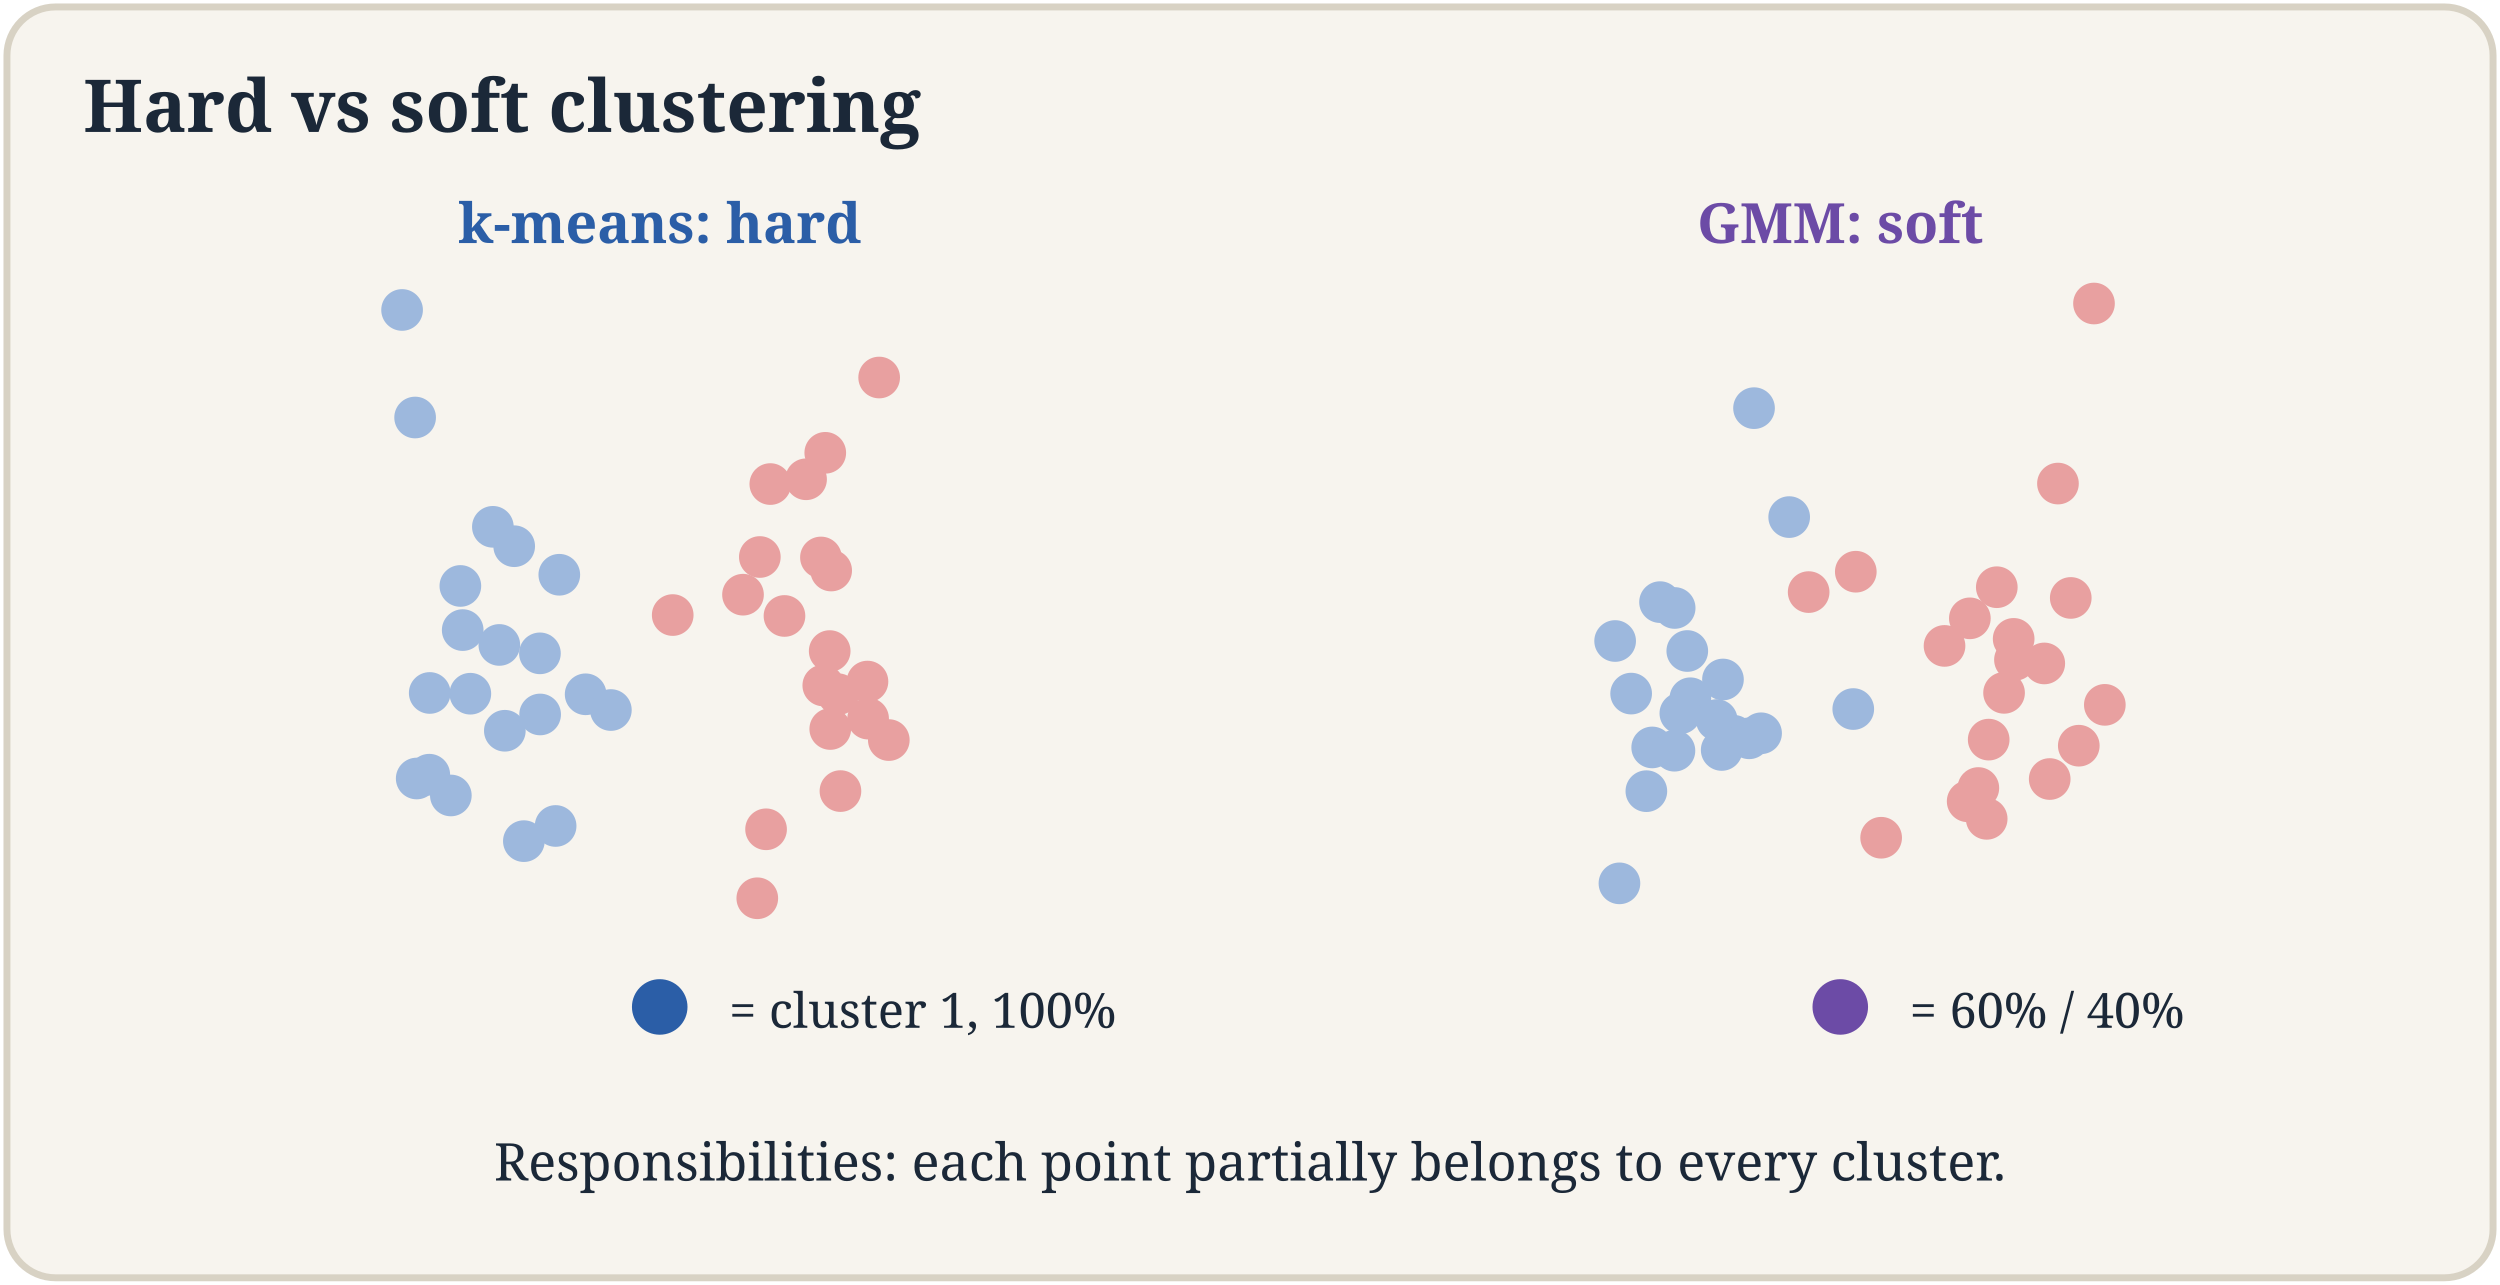
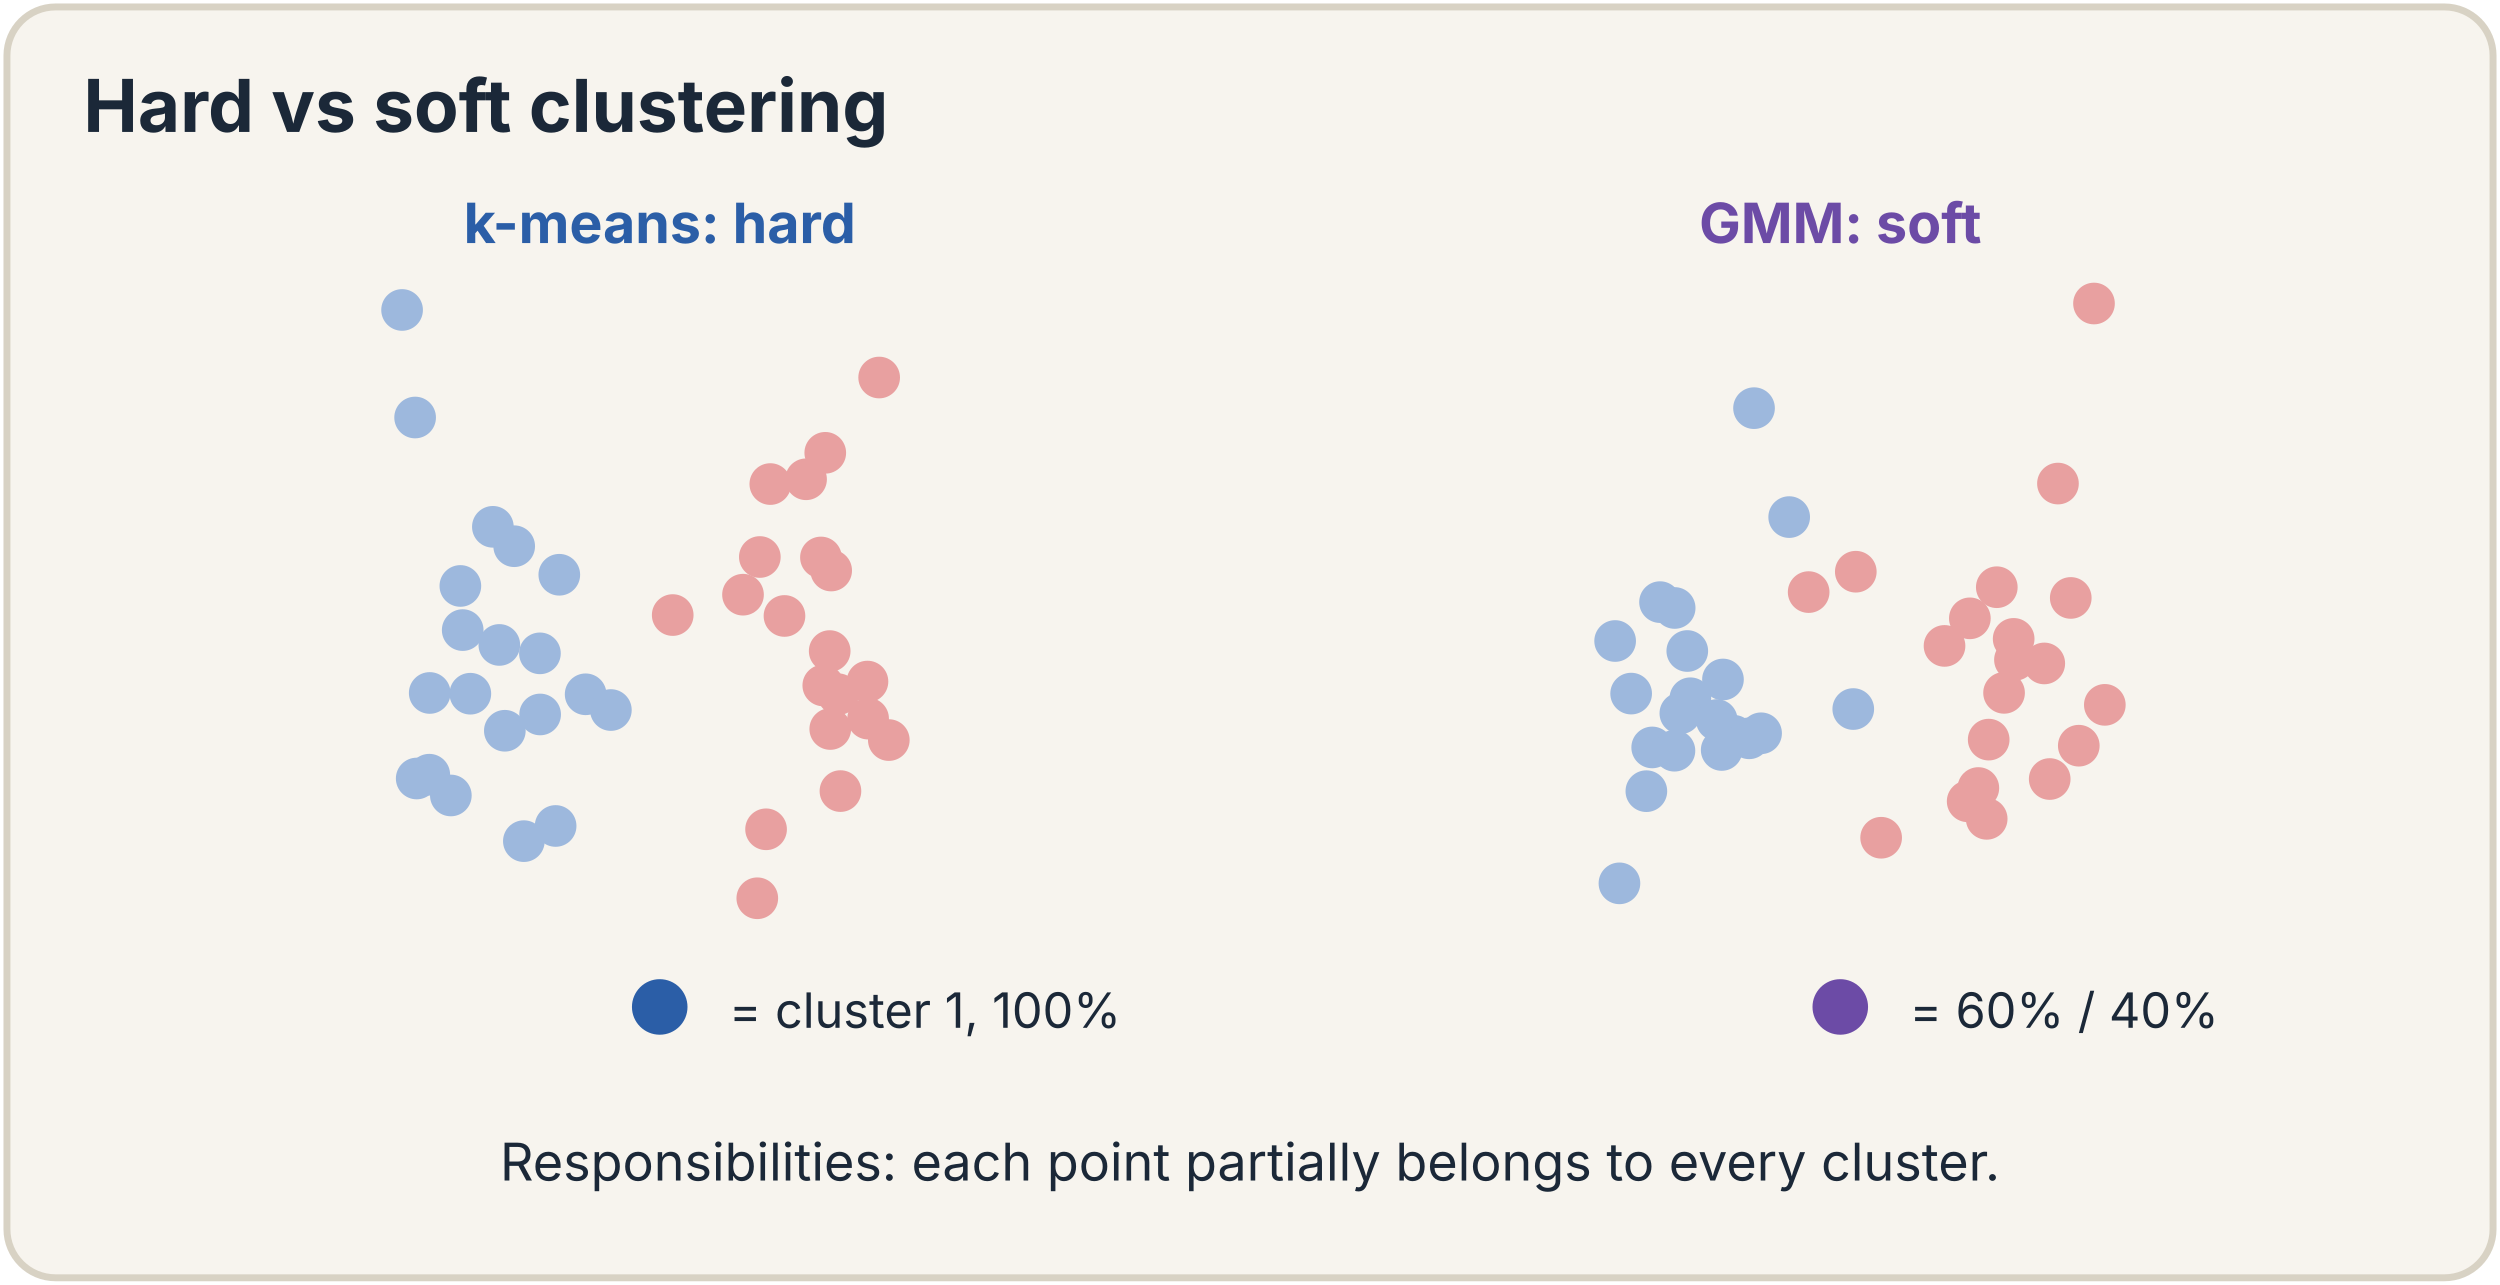
- <svg xmlns="http://www.w3.org/2000/svg" viewBox="0 0 720 370" font-family="Georgia, serif">
+ <svg xmlns="http://www.w3.org/2000/svg" viewBox="0 0 720 370" font-family="Anthropic Sans, Inter, 'Source Sans 3', 'IBM Plex Sans', sans-serif">
  <rect x="2" y="2" width="716" height="366" rx="14" fill="#F7F4EE" stroke="#D8D2C4" stroke-width="2" />
  <text x="24" y="38" font-size="21" font-weight="bold" fill="#1B2838">Hard vs soft clustering</text>
  <text x="190" y="70" font-size="16" fill="#2B5EA7" text-anchor="middle" font-weight="bold">k-means: hard</text>
  <text x="530" y="70" font-size="16" fill="#6C4BA6" text-anchor="middle" font-weight="bold">GMM: soft</text>
  <circle cx="145.394" cy="210.457" r="6" fill="#9DB8DD" stroke="none" />
  <circle cx="225.93" cy="177.397" r="6" fill="#E8A0A0" stroke="none" />
  <circle cx="133.26" cy="181.468" r="6" fill="#9DB8DD" stroke="none" />
  <circle cx="250.015" cy="206.966" r="6" fill="#E8A0A0" stroke="none" />
  <circle cx="168.664" cy="199.956" r="6" fill="#9DB8DD" stroke="none" />
  <circle cx="237.106" cy="197.413" r="6" fill="#E8A0A0" stroke="none" />
  <circle cx="120.011" cy="224.21" r="6" fill="#9DB8DD" stroke="none" />
  <circle cx="239.115" cy="209.953" r="6" fill="#E8A0A0" stroke="none" />
  <circle cx="119.555" cy="120.244" r="6" fill="#9DB8DD" stroke="none" />
  <circle cx="213.987" cy="171.272" r="6" fill="#E8A0A0" stroke="none" />
  <circle cx="155.498" cy="188.164" r="6" fill="#9DB8DD" stroke="none" />
  <circle cx="239.378" cy="164.311" r="6" fill="#E8A0A0" stroke="none" />
  <circle cx="155.557" cy="205.766" r="6" fill="#9DB8DD" stroke="none" />
  <circle cx="218.1" cy="258.701" r="6" fill="#E8A0A0" stroke="none" />
  <circle cx="160.019" cy="237.88" r="6" fill="#9DB8DD" stroke="none" />
  <circle cx="218.834" cy="160.419" r="6" fill="#E8A0A0" stroke="none" />
  <circle cx="143.807" cy="185.743" r="6" fill="#9DB8DD" stroke="none" />
  <circle cx="241.377" cy="199.937" r="6" fill="#E8A0A0" stroke="none" />
  <circle cx="141.948" cy="151.724" r="6" fill="#9DB8DD" stroke="none" />
  <circle cx="220.629" cy="238.837" r="6" fill="#E8A0A0" stroke="none" />
  <circle cx="135.457" cy="199.79" r="6" fill="#9DB8DD" stroke="none" />
  <circle cx="237.677" cy="130.41" r="6" fill="#E8A0A0" stroke="none" />
  <circle cx="150.873" cy="242.25" r="6" fill="#9DB8DD" stroke="none" />
  <circle cx="193.741" cy="177.136" r="6" fill="#E8A0A0" stroke="none" />
  <circle cx="148.089" cy="157.31" r="6" fill="#9DB8DD" stroke="none" />
  <circle cx="238.953" cy="187.509" r="6" fill="#E8A0A0" stroke="none" />
  <circle cx="123.636" cy="223.114" r="6" fill="#9DB8DD" stroke="none" />
  <circle cx="242.048" cy="227.834" r="6" fill="#E8A0A0" stroke="none" />
  <circle cx="175.931" cy="204.49" r="6" fill="#9DB8DD" stroke="none" />
  <circle cx="232.147" cy="138.033" r="6" fill="#E8A0A0" stroke="none" />
  <circle cx="161.078" cy="165.53" r="6" fill="#9DB8DD" stroke="none" />
  <circle cx="221.851" cy="139.408" r="6" fill="#E8A0A0" stroke="none" />
  <circle cx="132.583" cy="168.755" r="6" fill="#9DB8DD" stroke="none" />
  <circle cx="253.199" cy="108.728" r="6" fill="#E8A0A0" stroke="none" />
  <circle cx="123.761" cy="199.574" r="6" fill="#9DB8DD" stroke="none" />
  <circle cx="255.98" cy="213.14" r="6" fill="#E8A0A0" stroke="none" />
  <circle cx="115.801" cy="89.271" r="6" fill="#9DB8DD" stroke="none" />
  <circle cx="236.433" cy="160.55" r="6" fill="#E8A0A0" stroke="none" />
  <circle cx="129.844" cy="229.095" r="6" fill="#9DB8DD" stroke="none" />
  <circle cx="249.832" cy="196.29" r="6" fill="#E8A0A0" stroke="none" />
  <circle cx="494.424" cy="207.375" r="6" fill="#9DB8DD" stroke="none" />
  <circle cx="598.692" cy="214.761" r="6" fill="#E8A0A0" stroke="none" />
  <circle cx="499.336" cy="211.91" r="6" fill="#9DB8DD" stroke="none" />
  <circle cx="541.77" cy="241.269" r="6" fill="#E8A0A0" stroke="none" />
  <circle cx="507.192" cy="211.185" r="6" fill="#9DB8DD" stroke="none" />
  <circle cx="534.47" cy="164.653" r="6" fill="#E8A0A0" stroke="none" />
  <circle cx="505.161" cy="117.551" r="6" fill="#9DB8DD" stroke="none" />
  <circle cx="566.688" cy="230.781" r="6" fill="#E8A0A0" stroke="none" />
  <circle cx="466.399" cy="254.404" r="6" fill="#9DB8DD" stroke="none" />
  <circle cx="579.935" cy="183.994" r="6" fill="#E8A0A0" stroke="none" />
  <circle cx="495.848" cy="215.993" r="6" fill="#9DB8DD" stroke="none" />
  <circle cx="572.167" cy="235.826" r="6" fill="#E8A0A0" stroke="none" />
  <circle cx="478.092" cy="173.411" r="6" fill="#9DB8DD" stroke="none" />
  <circle cx="588.75" cy="191.072" r="6" fill="#E8A0A0" stroke="none" />
  <circle cx="474.152" cy="227.858" r="6" fill="#9DB8DD" stroke="none" />
  <circle cx="596.379" cy="172.207" r="6" fill="#E8A0A0" stroke="none" />
  <circle cx="465.16" cy="184.61" r="6" fill="#9DB8DD" stroke="none" />
  <circle cx="567.318" cy="178.08" r="6" fill="#E8A0A0" stroke="none" />
  <circle cx="515.286" cy="148.923" r="6" fill="#9DB8DD" stroke="none" />
  <circle cx="592.691" cy="139.267" r="6" fill="#E8A0A0" stroke="none" />
  <circle cx="475.833" cy="215.261" r="6" fill="#9DB8DD" stroke="none" />
  <circle cx="590.316" cy="224.36" r="6" fill="#E8A0A0" stroke="none" />
  <circle cx="496.214" cy="195.694" r="6" fill="#9DB8DD" stroke="none" />
  <circle cx="572.745" cy="213.011" r="6" fill="#E8A0A0" stroke="none" />
  <circle cx="486.828" cy="201.097" r="6" fill="#9DB8DD" stroke="none" />
  <circle cx="580.309" cy="190.034" r="6" fill="#E8A0A0" stroke="none" />
  <circle cx="503.752" cy="212.635" r="6" fill="#9DB8DD" stroke="none" />
  <circle cx="606.191" cy="202.998" r="6" fill="#E8A0A0" stroke="none" />
  <circle cx="482.303" cy="175.098" r="6" fill="#9DB8DD" stroke="none" />
  <circle cx="569.764" cy="226.951" r="6" fill="#E8A0A0" stroke="none" />
  <circle cx="483.942" cy="205.433" r="6" fill="#9DB8DD" stroke="none" />
  <circle cx="603.071" cy="87.413" r="6" fill="#E8A0A0" stroke="none" />
  <circle cx="469.77" cy="199.756" r="6" fill="#9DB8DD" stroke="none" />
  <circle cx="577.17" cy="199.543" r="6" fill="#E8A0A0" stroke="none" />
  <circle cx="482.239" cy="216.206" r="6" fill="#9DB8DD" stroke="none" />
  <circle cx="575.078" cy="169.118" r="6" fill="#E8A0A0" stroke="none" />
  <circle cx="533.741" cy="204.205" r="6" fill="#9DB8DD" stroke="none" />
  <circle cx="560.024" cy="186.022" r="6" fill="#E8A0A0" stroke="none" />
  <circle cx="485.939" cy="187.49" r="6" fill="#9DB8DD" stroke="none" />
  <circle cx="520.894" cy="170.524" r="6" fill="#E8A0A0" stroke="none" />
  <circle cx="190" cy="290" r="8" fill="#2B5EA7" stroke="none" />
  <text x="210" y="296" font-size="14" fill="#1B2838" text-anchor="start">= cluster 1, 100%</text>
  <circle cx="530" cy="290" r="8" fill="#6C4BA6" stroke="none" />
  <text x="550" y="296" font-size="14" fill="#1B2838" text-anchor="start">= 60% / 40%</text>
  <text x="360" y="340" font-size="15" fill="#1B2838" text-anchor="middle">Responsibilities: each point partially belongs to every cluster.</text>
</svg>
